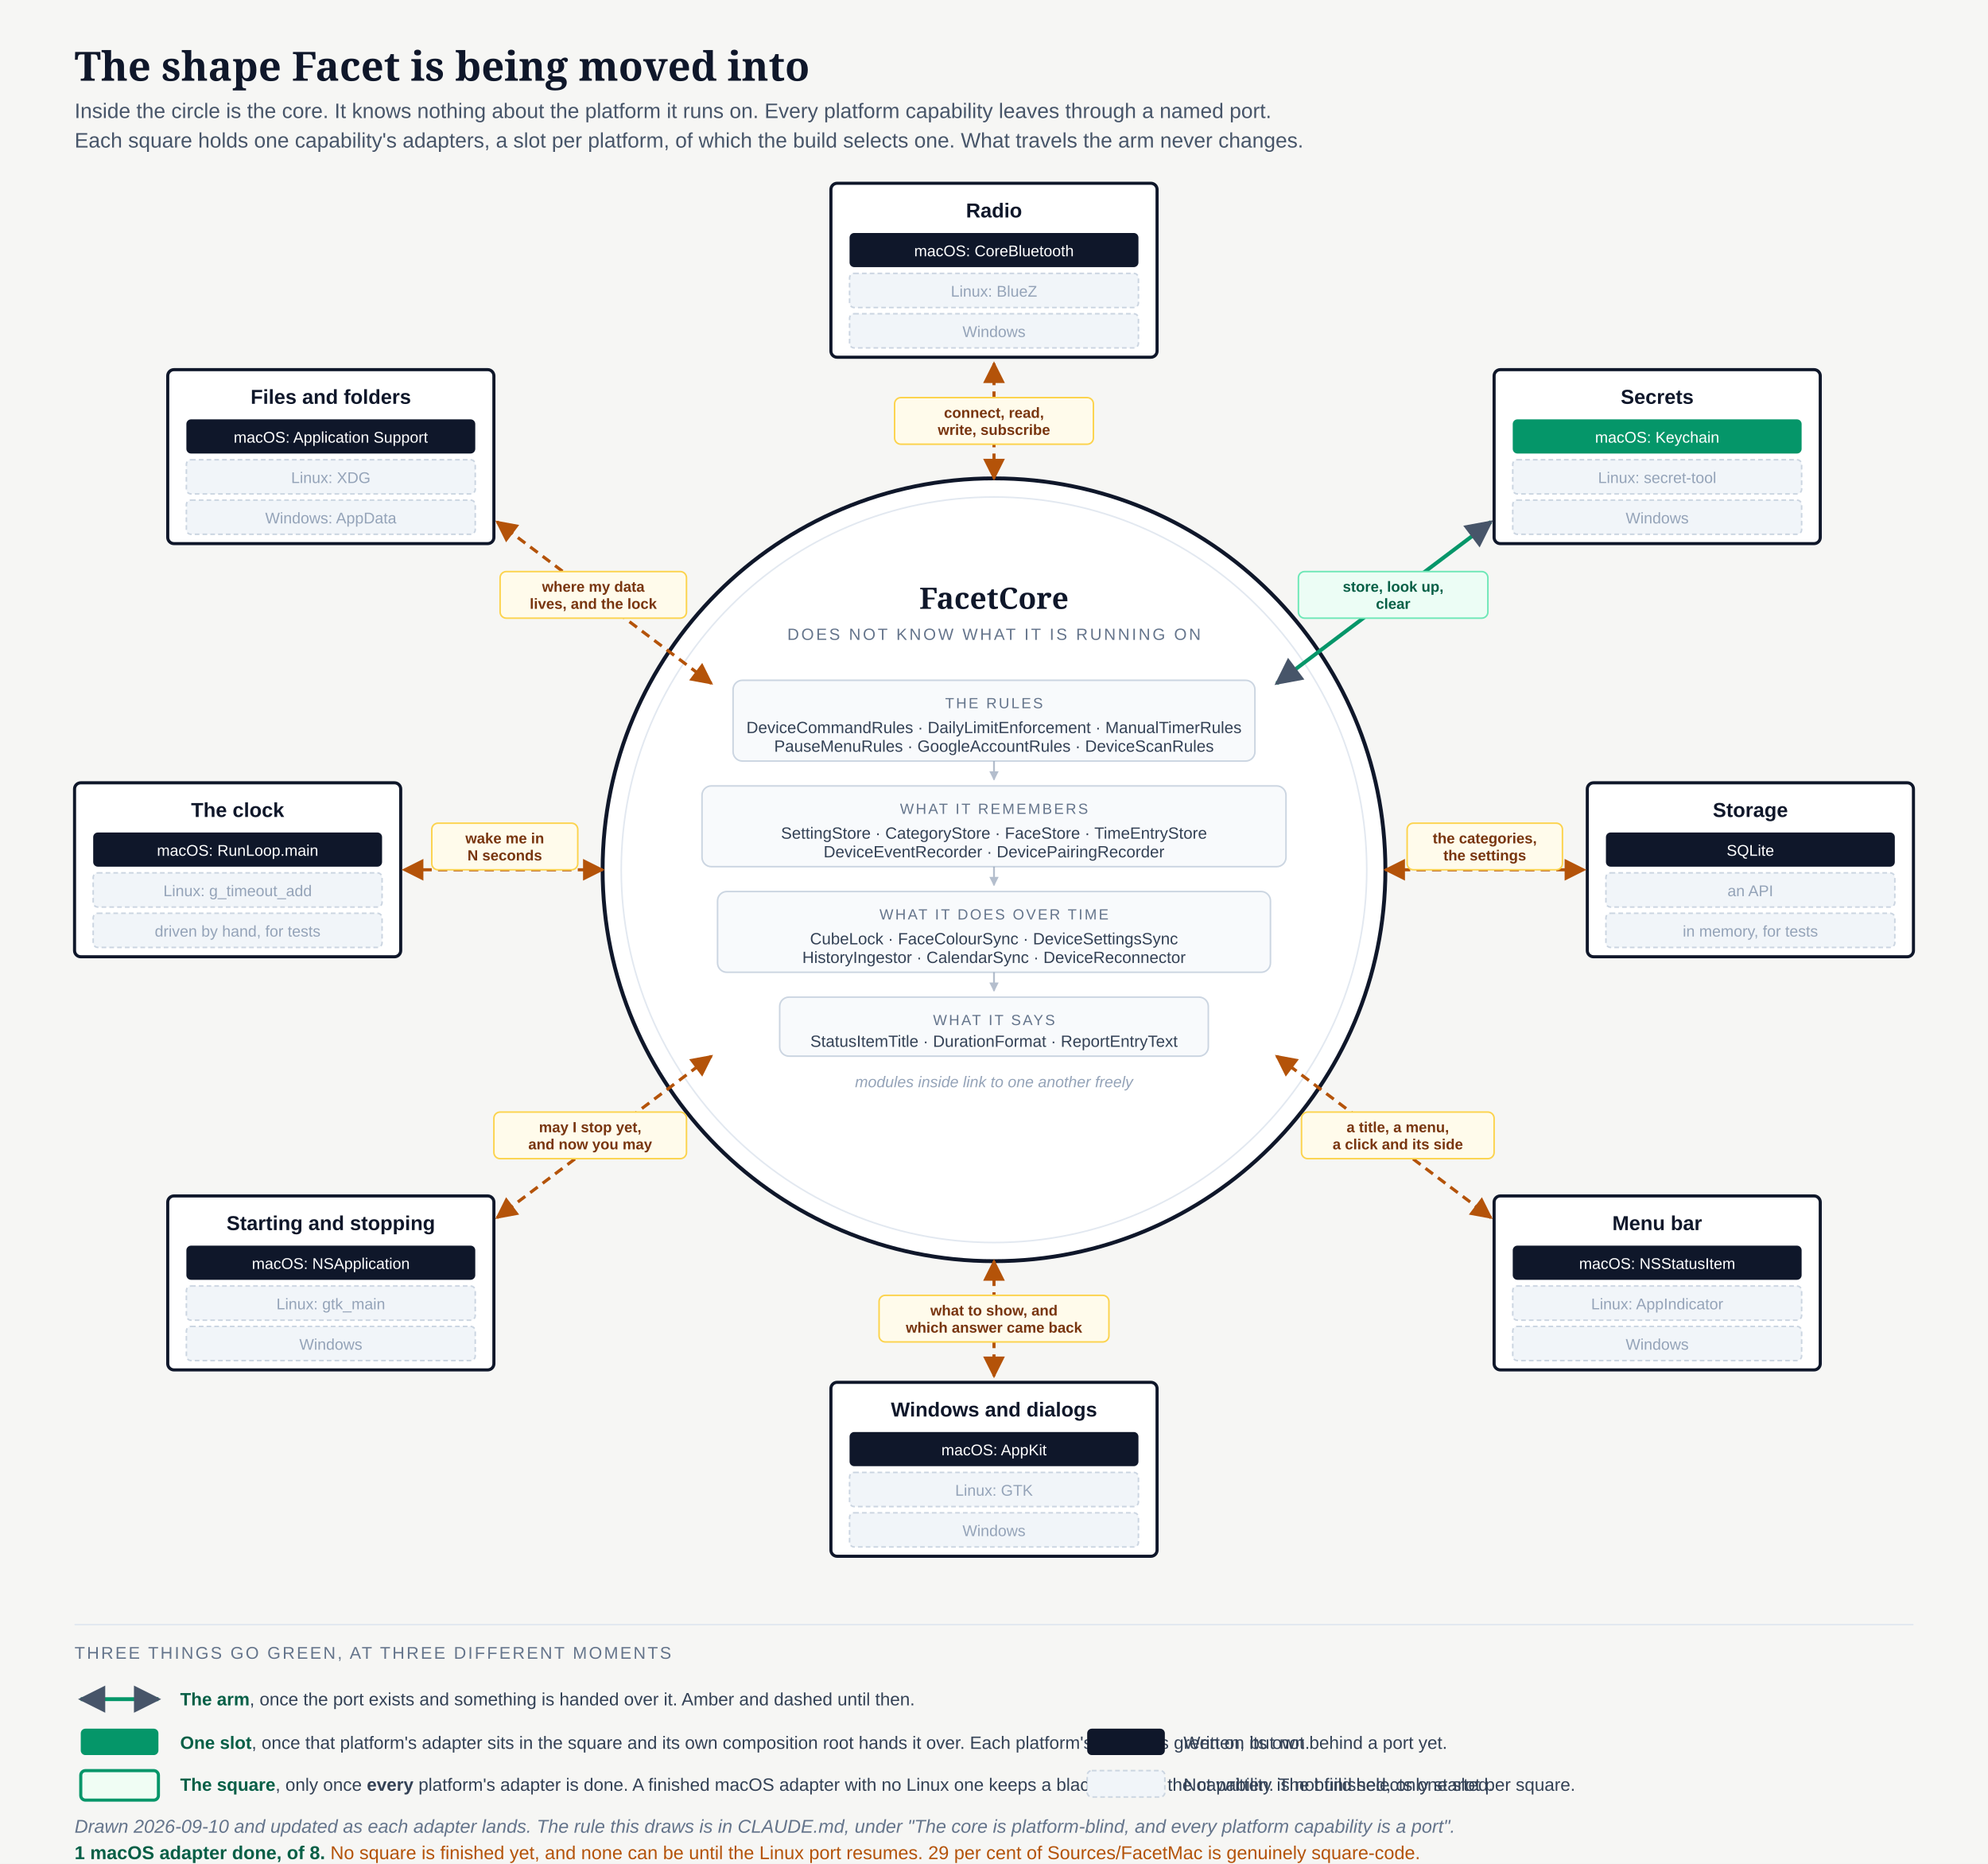
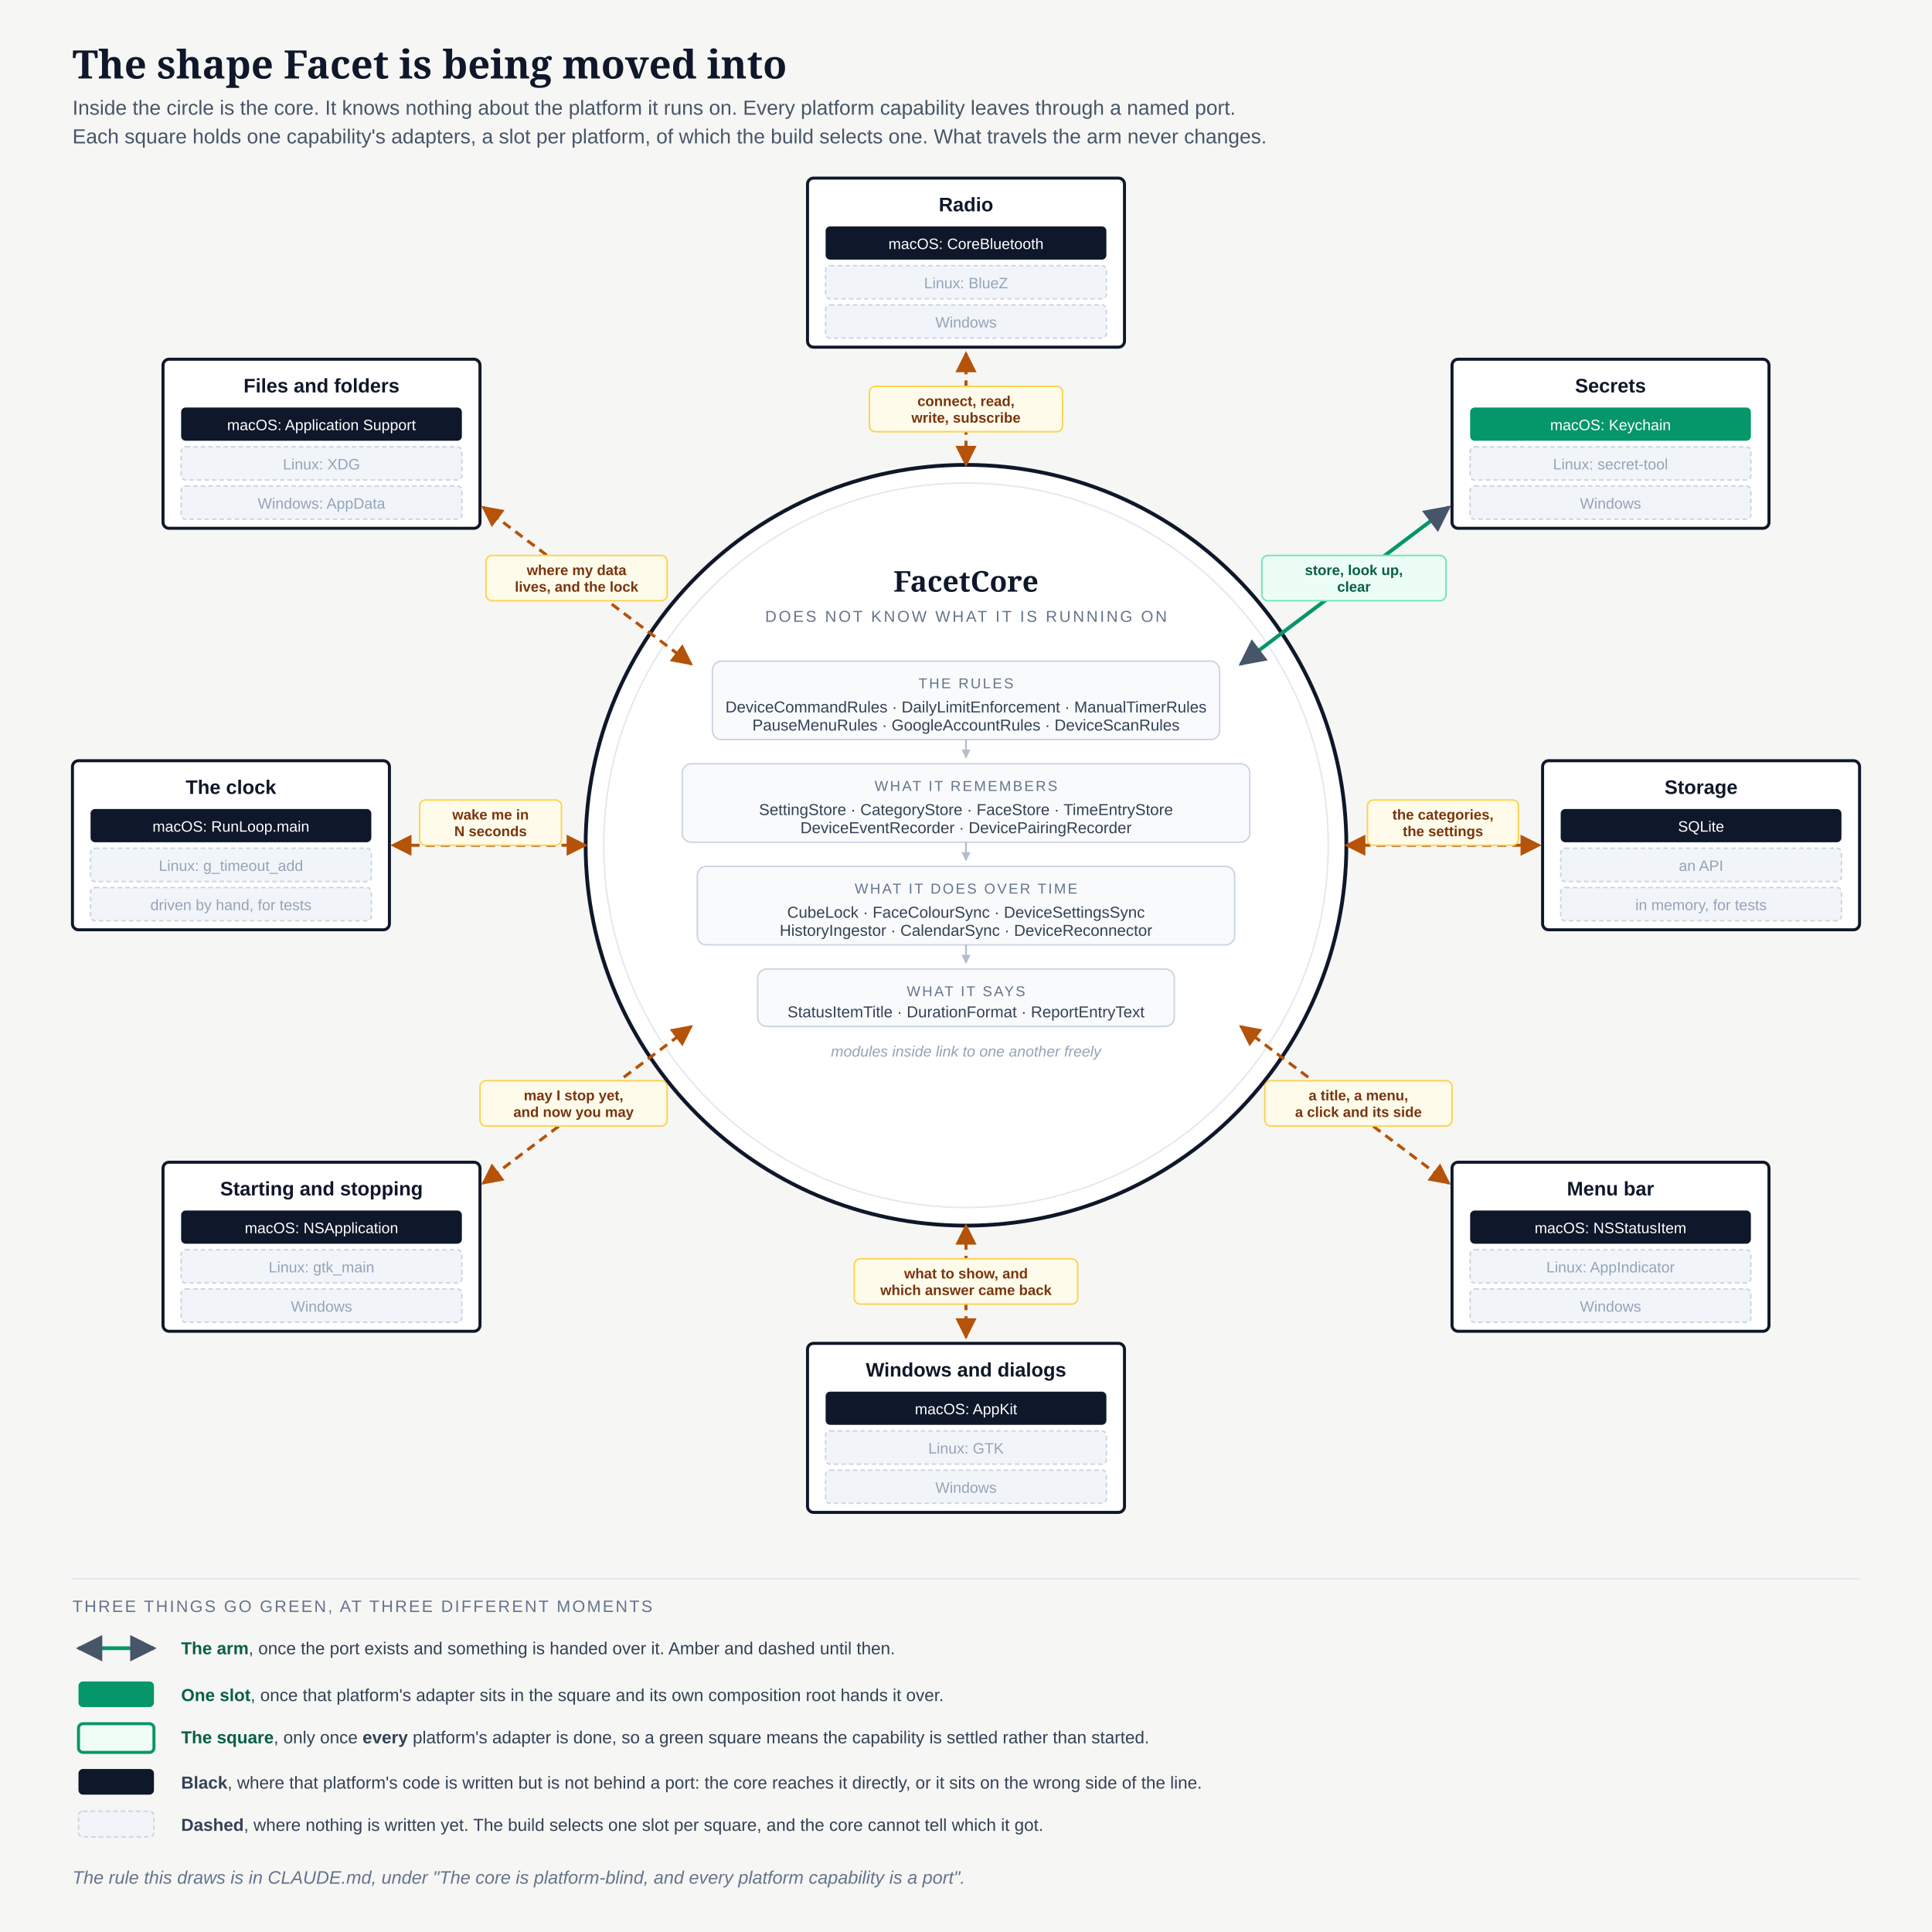
- <svg xmlns="http://www.w3.org/2000/svg" viewBox="0 0 1280 1200" width="1280" height="1200" font-family="'IBM Plex Sans','Helvetica Neue',Arial,sans-serif">
+ <svg xmlns="http://www.w3.org/2000/svg" viewBox="0 0 1280 1280" width="1280" height="1280" font-family="'IBM Plex Sans','Helvetica Neue',Arial,sans-serif">
  <defs>
    <marker id="arrow" viewBox="0 0 10 10" refX="9" refY="5" markerWidth="7" markerHeight="7" orient="auto-start-reverse">
      <path d="M 0 0 L 10 5 L 0 10 z" fill="#475569" />
    </marker>
    <marker id="arrowMissing" viewBox="0 0 10 10" refX="9" refY="5" markerWidth="7" markerHeight="7" orient="auto-start-reverse">
      <path d="M 0 0 L 10 5 L 0 10 z" fill="#b45309" />
    </marker>
    <marker id="arrowSmall" viewBox="0 0 10 10" refX="9" refY="5" markerWidth="5" markerHeight="5" orient="auto-start-reverse">
      <path d="M 0 0 L 10 5 L 0 10 z" fill="#94a3b8" />
    </marker>
  </defs>
-   <rect width="1280" height="1200" fill="#f6f6f4" />
+   <rect width="1280" height="1280" fill="#f6f6f4" />
  <text x="48" y="52" font-size="26" font-weight="600" fill="#0f172a" font-family="Newsreader,Georgia,serif">The shape Facet is being moved into</text>
  <text x="48" y="76" font-size="13.5" fill="#475569">Inside the circle is the core. It knows nothing about the platform it runs on. Every platform capability leaves through a named port.</text>
  <text x="48" y="95" font-size="13.5" fill="#475569">Each square holds one capability's adapters, a slot per platform, of which the build selects one. What travels the arm never changes.</text>
  <circle cx="640" cy="560" r="252" fill="#ffffff" stroke="#0f172a" stroke-width="2.5" />
  <circle cx="640" cy="560" r="240" fill="none" stroke="#e2e8f0" stroke-width="1" />
  <text x="640" y="392" text-anchor="middle" font-size="19" font-weight="600" fill="#0f172a" font-family="Newsreader,Georgia,serif">FacetCore</text>
  <text x="640" y="412" text-anchor="middle" font-size="10.5" fill="#64748b" letter-spacing="1.4">DOES NOT KNOW WHAT IT IS RUNNING ON</text>
  <g font-size="11" fill="#334155" text-anchor="middle">
    <rect x="472" y="438" width="336" height="52" rx="6" fill="#f8fafc" stroke="#cbd5e1" />
    <text x="640" y="456" font-size="9.5" fill="#64748b" letter-spacing="1.2">THE RULES</text>
    <text x="640" y="472" font-size="10.5">DeviceCommandRules · DailyLimitEnforcement · ManualTimerRules</text>
    <text x="640" y="484" font-size="10.5">PauseMenuRules · GoogleAccountRules · DeviceScanRules</text>
    <rect x="452" y="506" width="376" height="52" rx="6" fill="#f8fafc" stroke="#cbd5e1" />
    <text x="640" y="524" font-size="9.5" fill="#64748b" letter-spacing="1.2">WHAT IT REMEMBERS</text>
    <text x="640" y="540" font-size="10.5">SettingStore · CategoryStore · FaceStore · TimeEntryStore</text>
    <text x="640" y="552" font-size="10.5">DeviceEventRecorder · DevicePairingRecorder</text>
    <rect x="462" y="574" width="356" height="52" rx="6" fill="#f8fafc" stroke="#cbd5e1" />
    <text x="640" y="592" font-size="9.5" fill="#64748b" letter-spacing="1.2">WHAT IT DOES OVER TIME</text>
    <text x="640" y="608" font-size="10.5">CubeLock · FaceColourSync · DeviceSettingsSync</text>
    <text x="640" y="620" font-size="10.5">HistoryIngestor · CalendarSync · DeviceReconnector</text>
    <rect x="502" y="642" width="276" height="38" rx="6" fill="#f8fafc" stroke="#cbd5e1" />
    <text x="640" y="660" font-size="9.5" fill="#64748b" letter-spacing="1.2">WHAT IT SAYS</text>
    <text x="640" y="674" font-size="10.5">StatusItemTitle · DurationFormat · ReportEntryText</text>
  </g>
  <g stroke="#94a3b8" stroke-width="1.2" marker-end="url(#arrowSmall)" opacity="0.7">
    <line x1="640" y1="490" x2="640" y2="502" />
    <line x1="640" y1="558" x2="640" y2="570" />
    <line x1="640" y1="626" x2="640" y2="638" />
  </g>
  <text x="640" y="700" text-anchor="middle" font-size="10" fill="#94a3b8" font-style="italic">modules inside link to one another freely</text>
  <g>
    <rect x="535" y="118" width="210" height="112" rx="4" fill="#ffffff" stroke="#0f172a" stroke-width="2" />
    <text x="640" y="140" text-anchor="middle" font-size="13" font-weight="600" fill="#0f172a">Radio</text>
    <rect x="547" y="150" width="186" height="22" rx="3" fill="#0f172a" />
    <text x="640" y="165" text-anchor="middle" font-size="10" fill="#ffffff">macOS: CoreBluetooth</text>
    <rect x="547" y="176" width="186" height="22" rx="3" fill="#f1f5f9" stroke="#cbd5e1" stroke-dasharray="3 2" />
    <text x="640" y="191" text-anchor="middle" font-size="10" fill="#94a3b8">Linux: BlueZ</text>
    <rect x="547" y="202" width="186" height="22" rx="3" fill="#f1f5f9" stroke="#cbd5e1" stroke-dasharray="3 2" />
    <text x="640" y="217" text-anchor="middle" font-size="10" fill="#94a3b8">Windows</text>
  </g>
  <line x1="640" y1="308" x2="640" y2="234" stroke="#b45309" stroke-width="2" stroke-dasharray="6 4" marker-end="url(#arrowMissing)" marker-start="url(#arrowMissing)" />
  <rect x="576" y="256" width="128" height="30" rx="4" fill="#fffbeb" stroke="#fcd34d" />
  <text x="640" y="269" text-anchor="middle" font-size="9.5" fill="#78350f" font-weight="600">connect, read,</text>
  <text x="640" y="280" text-anchor="middle" font-size="9.5" fill="#78350f" font-weight="600">write, subscribe</text>
  <g>
    <rect x="962" y="238" width="210" height="112" rx="4" fill="#ffffff" stroke="#0f172a" stroke-width="2" />
    <text x="1067" y="260" text-anchor="middle" font-size="13" font-weight="600" fill="#0f172a">Secrets</text>
    <rect x="974" y="270" width="186" height="22" rx="3" fill="#059669" />
    <text x="1067" y="285" text-anchor="middle" font-size="10" fill="#ffffff">macOS: Keychain</text>
    <rect x="974" y="296" width="186" height="22" rx="3" fill="#f1f5f9" stroke="#cbd5e1" stroke-dasharray="3 2" />
    <text x="1067" y="311" text-anchor="middle" font-size="10" fill="#94a3b8">Linux: secret-tool</text>
    <rect x="974" y="322" width="186" height="22" rx="3" fill="#f1f5f9" stroke="#cbd5e1" stroke-dasharray="3 2" />
    <text x="1067" y="337" text-anchor="middle" font-size="10" fill="#94a3b8">Windows</text>
  </g>
  <line x1="822" y1="440" x2="960" y2="336" stroke="#059669" stroke-width="2.5" marker-end="url(#arrow)" marker-start="url(#arrow)" />
  <rect x="836" y="368" width="122" height="30" rx="4" fill="#ecfdf5" stroke="#6ee7b7" />
  <text x="897" y="381" text-anchor="middle" font-size="9.5" fill="#065f46" font-weight="600">store, look up,</text>
  <text x="897" y="392" text-anchor="middle" font-size="9.5" fill="#065f46" font-weight="600">clear</text>
  <g>
    <rect x="1022" y="504" width="210" height="112" rx="4" fill="#ffffff" stroke="#0f172a" stroke-width="2" />
    <text x="1127" y="526" text-anchor="middle" font-size="13" font-weight="600" fill="#0f172a">Storage</text>
    <rect x="1034" y="536" width="186" height="22" rx="3" fill="#0f172a" />
    <text x="1127" y="551" text-anchor="middle" font-size="10" fill="#ffffff">SQLite</text>
    <rect x="1034" y="562" width="186" height="22" rx="3" fill="#f1f5f9" stroke="#cbd5e1" stroke-dasharray="3 2" />
    <text x="1127" y="577" text-anchor="middle" font-size="10" fill="#94a3b8">an API</text>
    <rect x="1034" y="588" width="186" height="22" rx="3" fill="#f1f5f9" stroke="#cbd5e1" stroke-dasharray="3 2" />
    <text x="1127" y="603" text-anchor="middle" font-size="10" fill="#94a3b8">in memory, for tests</text>
  </g>
  <line x1="892" y1="560" x2="1020" y2="560" stroke="#b45309" stroke-width="2" stroke-dasharray="6 4" marker-end="url(#arrowMissing)" marker-start="url(#arrowMissing)" />
  <rect x="906" y="530" width="100" height="30" rx="4" fill="#fffbeb" stroke="#fcd34d" />
  <text x="956" y="543" text-anchor="middle" font-size="9.5" fill="#78350f" font-weight="600">the categories,</text>
  <text x="956" y="554" text-anchor="middle" font-size="9.5" fill="#78350f" font-weight="600">the settings</text>
  <g>
    <rect x="962" y="770" width="210" height="112" rx="4" fill="#ffffff" stroke="#0f172a" stroke-width="2" />
    <text x="1067" y="792" text-anchor="middle" font-size="13" font-weight="600" fill="#0f172a">Menu bar</text>
    <rect x="974" y="802" width="186" height="22" rx="3" fill="#0f172a" />
    <text x="1067" y="817" text-anchor="middle" font-size="10" fill="#ffffff">macOS: NSStatusItem</text>
    <rect x="974" y="828" width="186" height="22" rx="3" fill="#f1f5f9" stroke="#cbd5e1" stroke-dasharray="3 2" />
    <text x="1067" y="843" text-anchor="middle" font-size="10" fill="#94a3b8">Linux: AppIndicator</text>
    <rect x="974" y="854" width="186" height="22" rx="3" fill="#f1f5f9" stroke="#cbd5e1" stroke-dasharray="3 2" />
    <text x="1067" y="869" text-anchor="middle" font-size="10" fill="#94a3b8">Windows</text>
  </g>
  <line x1="822" y1="680" x2="960" y2="784" stroke="#b45309" stroke-width="2" stroke-dasharray="6 4" marker-end="url(#arrowMissing)" marker-start="url(#arrowMissing)" />
  <rect x="838" y="716" width="124" height="30" rx="4" fill="#fffbeb" stroke="#fcd34d" />
  <text x="900" y="729" text-anchor="middle" font-size="9.5" fill="#78350f" font-weight="600">a title, a menu,</text>
  <text x="900" y="740" text-anchor="middle" font-size="9.5" fill="#78350f" font-weight="600">a click and its side</text>
  <g>
    <rect x="535" y="890" width="210" height="112" rx="4" fill="#ffffff" stroke="#0f172a" stroke-width="2" />
    <text x="640" y="912" text-anchor="middle" font-size="13" font-weight="600" fill="#0f172a">Windows and dialogs</text>
    <rect x="547" y="922" width="186" height="22" rx="3" fill="#0f172a" />
    <text x="640" y="937" text-anchor="middle" font-size="10" fill="#ffffff">macOS: AppKit</text>
    <rect x="547" y="948" width="186" height="22" rx="3" fill="#f1f5f9" stroke="#cbd5e1" stroke-dasharray="3 2" />
    <text x="640" y="963" text-anchor="middle" font-size="10" fill="#94a3b8">Linux: GTK</text>
    <rect x="547" y="974" width="186" height="22" rx="3" fill="#f1f5f9" stroke="#cbd5e1" stroke-dasharray="3 2" />
    <text x="640" y="989" text-anchor="middle" font-size="10" fill="#94a3b8">Windows</text>
  </g>
  <line x1="640" y1="812" x2="640" y2="886" stroke="#b45309" stroke-width="2" stroke-dasharray="6 4" marker-end="url(#arrowMissing)" marker-start="url(#arrowMissing)" />
  <rect x="566" y="834" width="148" height="30" rx="4" fill="#fffbeb" stroke="#fcd34d" />
  <text x="640" y="847" text-anchor="middle" font-size="9.5" fill="#78350f" font-weight="600">what to show, and</text>
  <text x="640" y="858" text-anchor="middle" font-size="9.5" fill="#78350f" font-weight="600">which answer came back</text>
  <g>
    <rect x="108" y="770" width="210" height="112" rx="4" fill="#ffffff" stroke="#0f172a" stroke-width="2" />
    <text x="213" y="792" text-anchor="middle" font-size="13" font-weight="600" fill="#0f172a">Starting and stopping</text>
    <rect x="120" y="802" width="186" height="22" rx="3" fill="#0f172a" />
    <text x="213" y="817" text-anchor="middle" font-size="10" fill="#ffffff">macOS: NSApplication</text>
    <rect x="120" y="828" width="186" height="22" rx="3" fill="#f1f5f9" stroke="#cbd5e1" stroke-dasharray="3 2" />
    <text x="213" y="843" text-anchor="middle" font-size="10" fill="#94a3b8">Linux: gtk_main</text>
    <rect x="120" y="854" width="186" height="22" rx="3" fill="#f1f5f9" stroke="#cbd5e1" stroke-dasharray="3 2" />
    <text x="213" y="869" text-anchor="middle" font-size="10" fill="#94a3b8">Windows</text>
  </g>
  <line x1="458" y1="680" x2="320" y2="784" stroke="#b45309" stroke-width="2" stroke-dasharray="6 4" marker-end="url(#arrowMissing)" marker-start="url(#arrowMissing)" />
  <rect x="318" y="716" width="124" height="30" rx="4" fill="#fffbeb" stroke="#fcd34d" />
  <text x="380" y="729" text-anchor="middle" font-size="9.5" fill="#78350f" font-weight="600">may I stop yet,</text>
  <text x="380" y="740" text-anchor="middle" font-size="9.5" fill="#78350f" font-weight="600">and now you may</text>
  <g>
    <rect x="48" y="504" width="210" height="112" rx="4" fill="#ffffff" stroke="#0f172a" stroke-width="2" />
    <text x="153" y="526" text-anchor="middle" font-size="13" font-weight="600" fill="#0f172a">The clock</text>
    <rect x="60" y="536" width="186" height="22" rx="3" fill="#0f172a" />
    <text x="153" y="551" text-anchor="middle" font-size="10" fill="#ffffff">macOS: RunLoop.main</text>
    <rect x="60" y="562" width="186" height="22" rx="3" fill="#f1f5f9" stroke="#cbd5e1" stroke-dasharray="3 2" />
    <text x="153" y="577" text-anchor="middle" font-size="10" fill="#94a3b8">Linux: g_timeout_add</text>
    <rect x="60" y="588" width="186" height="22" rx="3" fill="#f1f5f9" stroke="#cbd5e1" stroke-dasharray="3 2" />
    <text x="153" y="603" text-anchor="middle" font-size="10" fill="#94a3b8">driven by hand, for tests</text>
  </g>
  <line x1="388" y1="560" x2="260" y2="560" stroke="#b45309" stroke-width="2" stroke-dasharray="6 4" marker-end="url(#arrowMissing)" marker-start="url(#arrowMissing)" />
  <rect x="278" y="530" width="94" height="30" rx="4" fill="#fffbeb" stroke="#fcd34d" />
  <text x="325" y="543" text-anchor="middle" font-size="9.5" fill="#78350f" font-weight="600">wake me in</text>
  <text x="325" y="554" text-anchor="middle" font-size="9.5" fill="#78350f" font-weight="600">N seconds</text>
  <g>
    <rect x="108" y="238" width="210" height="112" rx="4" fill="#ffffff" stroke="#0f172a" stroke-width="2" />
    <text x="213" y="260" text-anchor="middle" font-size="13" font-weight="600" fill="#0f172a">Files and folders</text>
    <rect x="120" y="270" width="186" height="22" rx="3" fill="#0f172a" />
    <text x="213" y="285" text-anchor="middle" font-size="10" fill="#ffffff">macOS: Application Support</text>
    <rect x="120" y="296" width="186" height="22" rx="3" fill="#f1f5f9" stroke="#cbd5e1" stroke-dasharray="3 2" />
    <text x="213" y="311" text-anchor="middle" font-size="10" fill="#94a3b8">Linux: XDG</text>
    <rect x="120" y="322" width="186" height="22" rx="3" fill="#f1f5f9" stroke="#cbd5e1" stroke-dasharray="3 2" />
    <text x="213" y="337" text-anchor="middle" font-size="10" fill="#94a3b8">Windows: AppData</text>
  </g>
  <line x1="458" y1="440" x2="320" y2="336" stroke="#b45309" stroke-width="2" stroke-dasharray="6 4" marker-end="url(#arrowMissing)" marker-start="url(#arrowMissing)" />
  <rect x="322" y="368" width="120" height="30" rx="4" fill="#fffbeb" stroke="#fcd34d" />
  <text x="382" y="381" text-anchor="middle" font-size="9.5" fill="#78350f" font-weight="600">where my data</text>
  <text x="382" y="392" text-anchor="middle" font-size="9.5" fill="#78350f" font-weight="600">lives, and the lock</text>
  <line x1="48" y1="1046" x2="1232" y2="1046" stroke="#e2e8f0" stroke-width="1" />
  <text x="48" y="1068" font-size="11" fill="#64748b" letter-spacing="1.2">THREE THINGS GO GREEN, AT THREE DIFFERENT MOMENTS</text>
  <g font-size="11.5" fill="#334155">
-     <line x1="52" y1="1094" x2="102" y2="1094" stroke="#059669" stroke-width="2.5" marker-end="url(#arrow)" marker-start="url(#arrow)" />
-     <text x="116" y="1098">
+     <line x1="52" y1="1092" x2="102" y2="1092" stroke="#059669" stroke-width="2.5" marker-end="url(#arrow)" marker-start="url(#arrow)" />
+     <text x="120" y="1096">
      <tspan font-weight="600" fill="#065f46">The arm</tspan>, once the port exists and something is handed over it. Amber and dashed until then.</text>
-     <rect x="52" y="1113" width="50" height="17" rx="3" fill="#059669" />
-     <text x="116" y="1126">
-       <tspan font-weight="600" fill="#065f46">One slot</tspan>, once that platform's adapter sits in the square and its own composition root hands it over. Each platform's slot goes green on its own.</text>
-     <rect x="52" y="1140" width="50" height="19" rx="3" fill="#f0fdf4" stroke="#059669" stroke-width="2" />
-     <text x="116" y="1153">
-       <tspan font-weight="600" fill="#065f46">The square</tspan>, only once <tspan font-weight="600">every</tspan> platform's adapter is done. A finished macOS adapter with no Linux one keeps a black square: the capability is not finished, only started.</text>
+     <rect x="52" y="1114" width="50" height="17" rx="3" fill="#059669" />
+     <text x="120" y="1127">
+       <tspan font-weight="600" fill="#065f46">One slot</tspan>, once that platform's adapter sits in the square and its own composition root hands it over.</text>
+     <rect x="52" y="1142" width="50" height="19" rx="3" fill="#f0fdf4" stroke="#059669" stroke-width="2" />
+     <text x="120" y="1155">
+       <tspan font-weight="600" fill="#065f46">The square</tspan>, only once <tspan font-weight="600">every</tspan> platform's adapter is done, so a green square means the capability is settled rather than started.</text>
+     <rect x="52" y="1172" width="50" height="17" rx="3" fill="#0f172a" />
+     <text x="120" y="1185">
+       <tspan font-weight="600">Black</tspan>, where that platform's code is written but is not behind a port: the core reaches it directly, or it sits on the wrong side of the line.</text>
+     <rect x="52" y="1200" width="50" height="17" rx="3" fill="#f1f5f9" stroke="#cbd5e1" stroke-dasharray="3 2" />
+     <text x="120" y="1213">
+       <tspan font-weight="600">Dashed</tspan>, where nothing is written yet. The build selects one slot per square, and the core cannot tell which it got.</text>
  </g>
-   <g font-size="11.5" fill="#334155">
-     <rect x="700" y="1113" width="50" height="17" rx="3" fill="#0f172a" />
-     <text x="762" y="1126">Written, but not behind a port yet.</text>
-     <rect x="700" y="1140" width="50" height="17" rx="3" fill="#f1f5f9" stroke="#cbd5e1" stroke-dasharray="3 2" />
-     <text x="762" y="1153">Not written. The build selects one slot per square.</text>
-   </g>
-   <text x="48" y="1180" font-size="12" fill="#64748b" font-style="italic">Drawn 2026-09-10 and updated as each adapter lands. The rule this draws is in CLAUDE.md, under "The core is platform-blind, and every platform capability is a port".</text>
-   <text x="48" y="1197" font-size="12" fill="#b45309">
-     <tspan fill="#065f46" font-weight="600">1 macOS adapter done, of 8.</tspan> No square is finished yet, and none can be until the Linux port resumes. 29 per cent of Sources/FacetMac is genuinely square-code.</text>
+   <text x="48" y="1248" font-size="12" fill="#64748b" font-style="italic">The rule this draws is in CLAUDE.md, under "The core is platform-blind, and every platform capability is a port".</text>
</svg>
